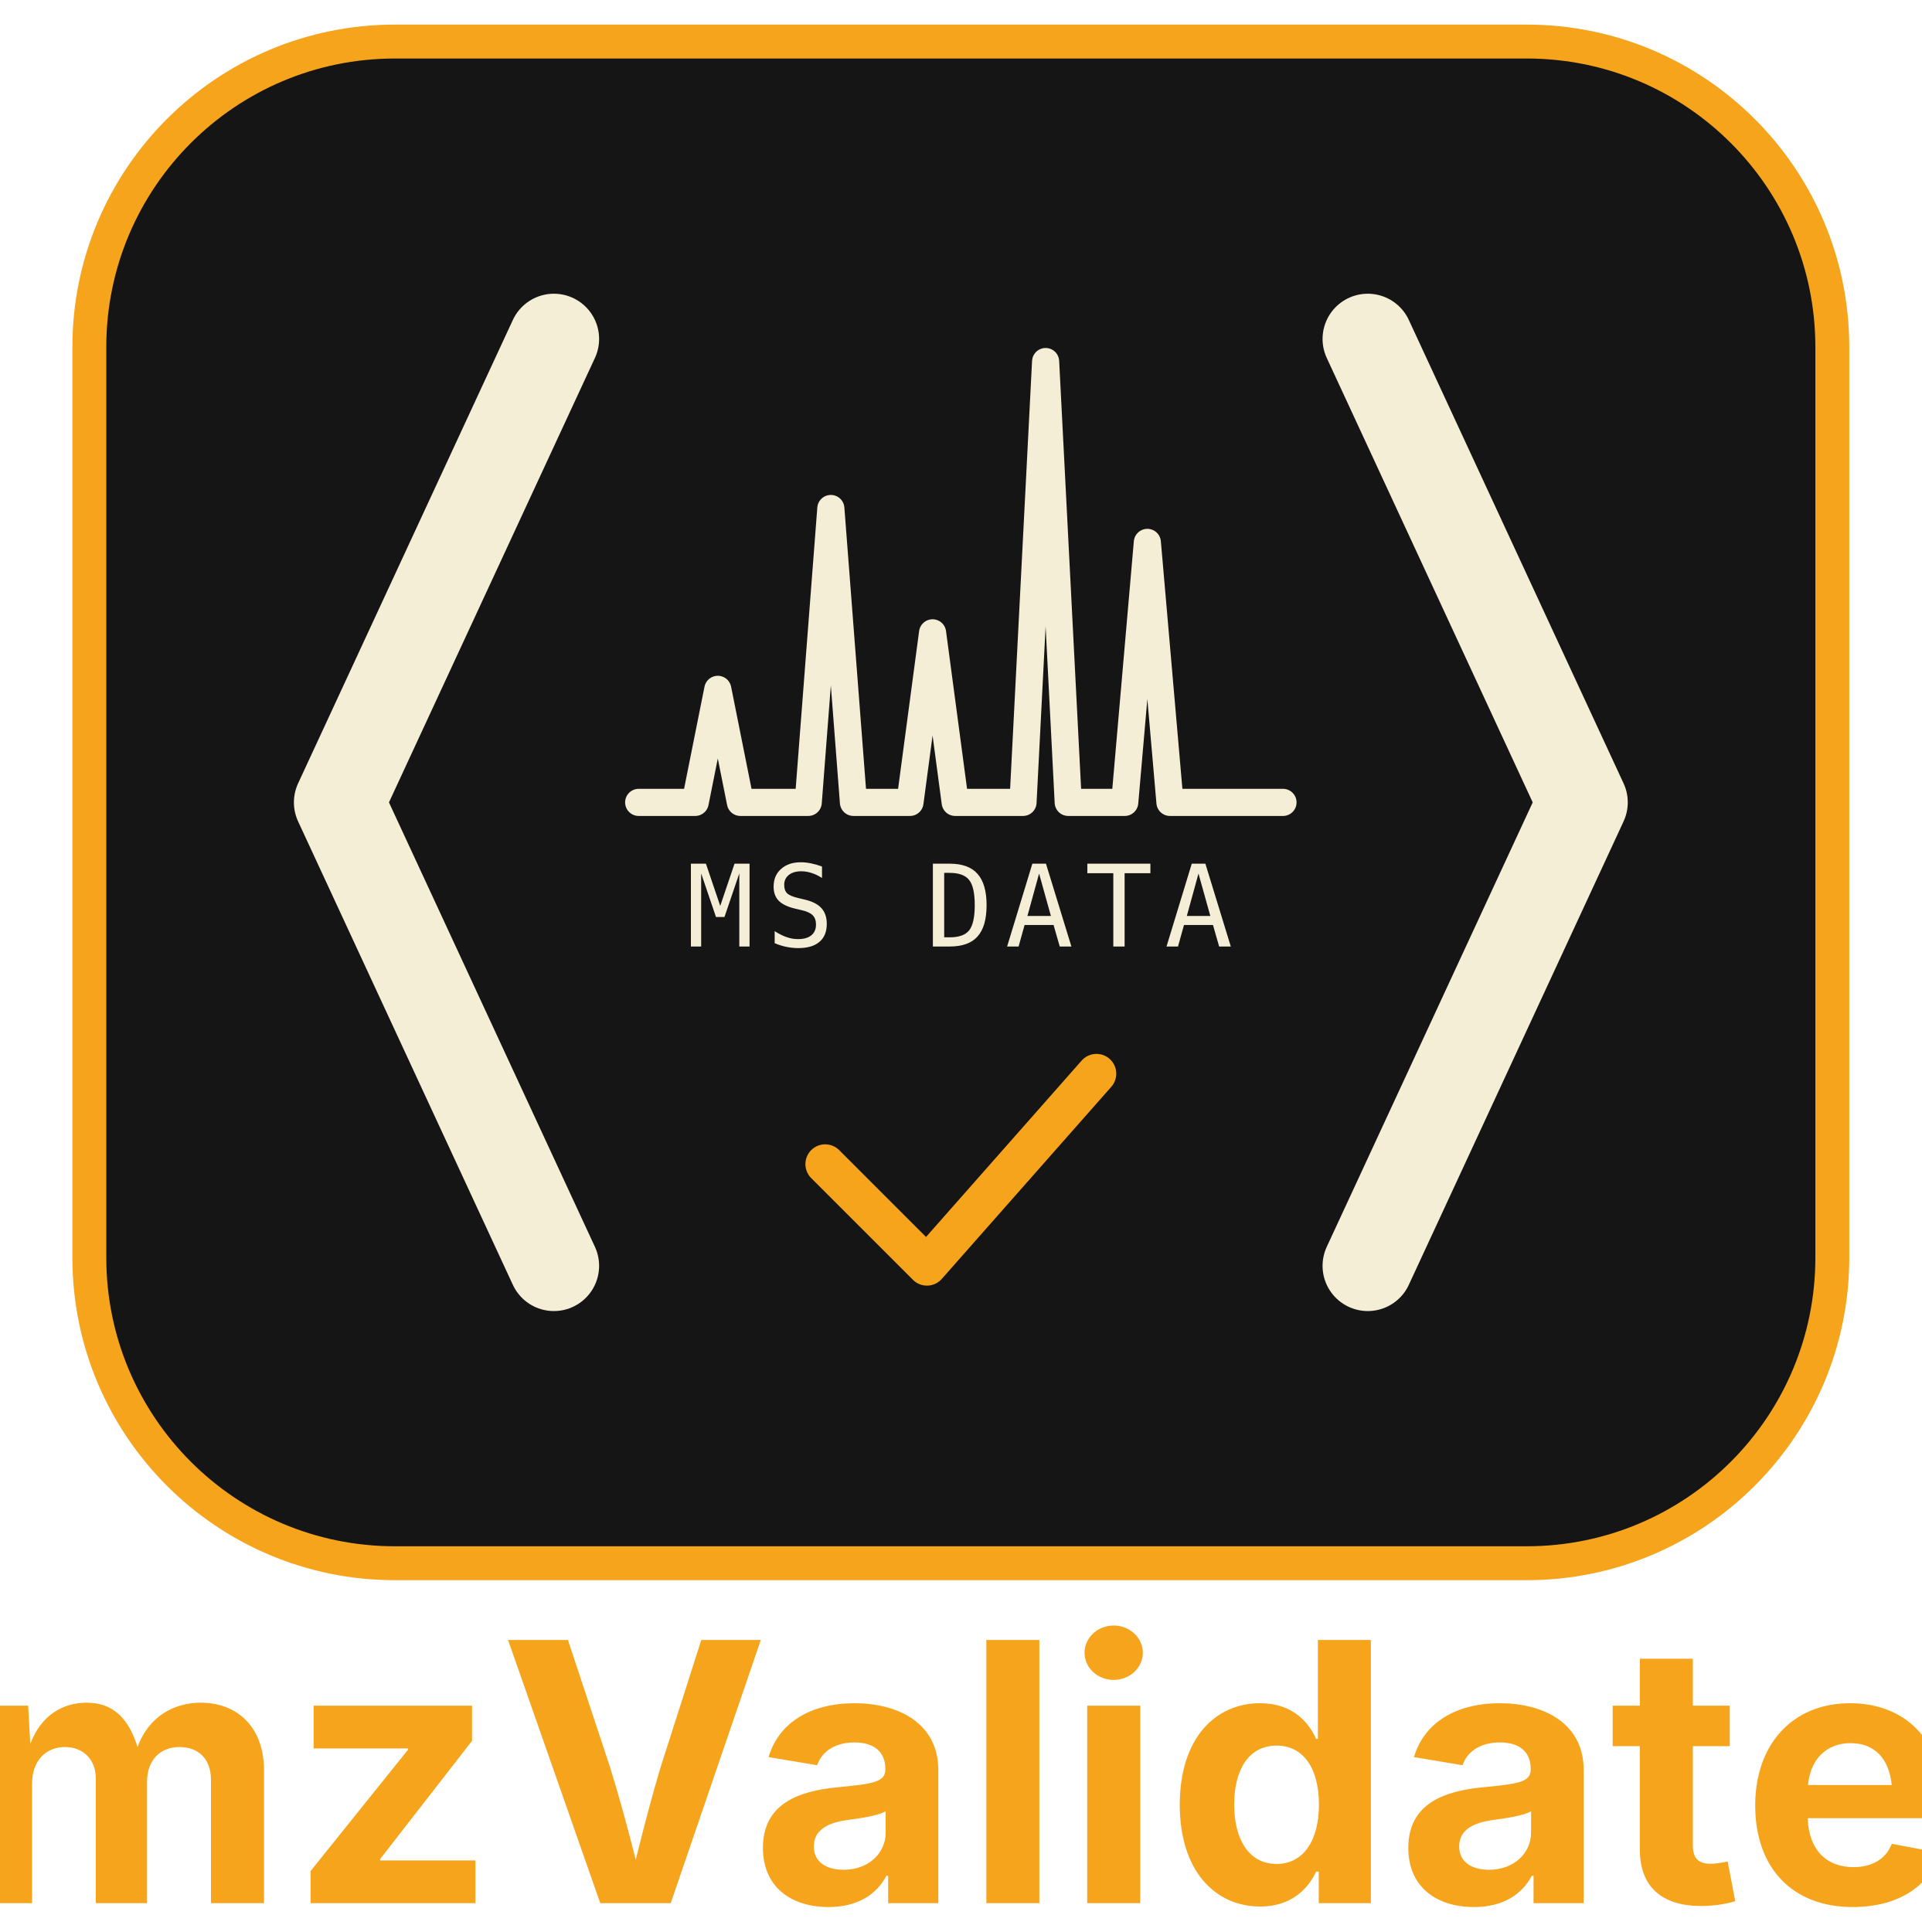
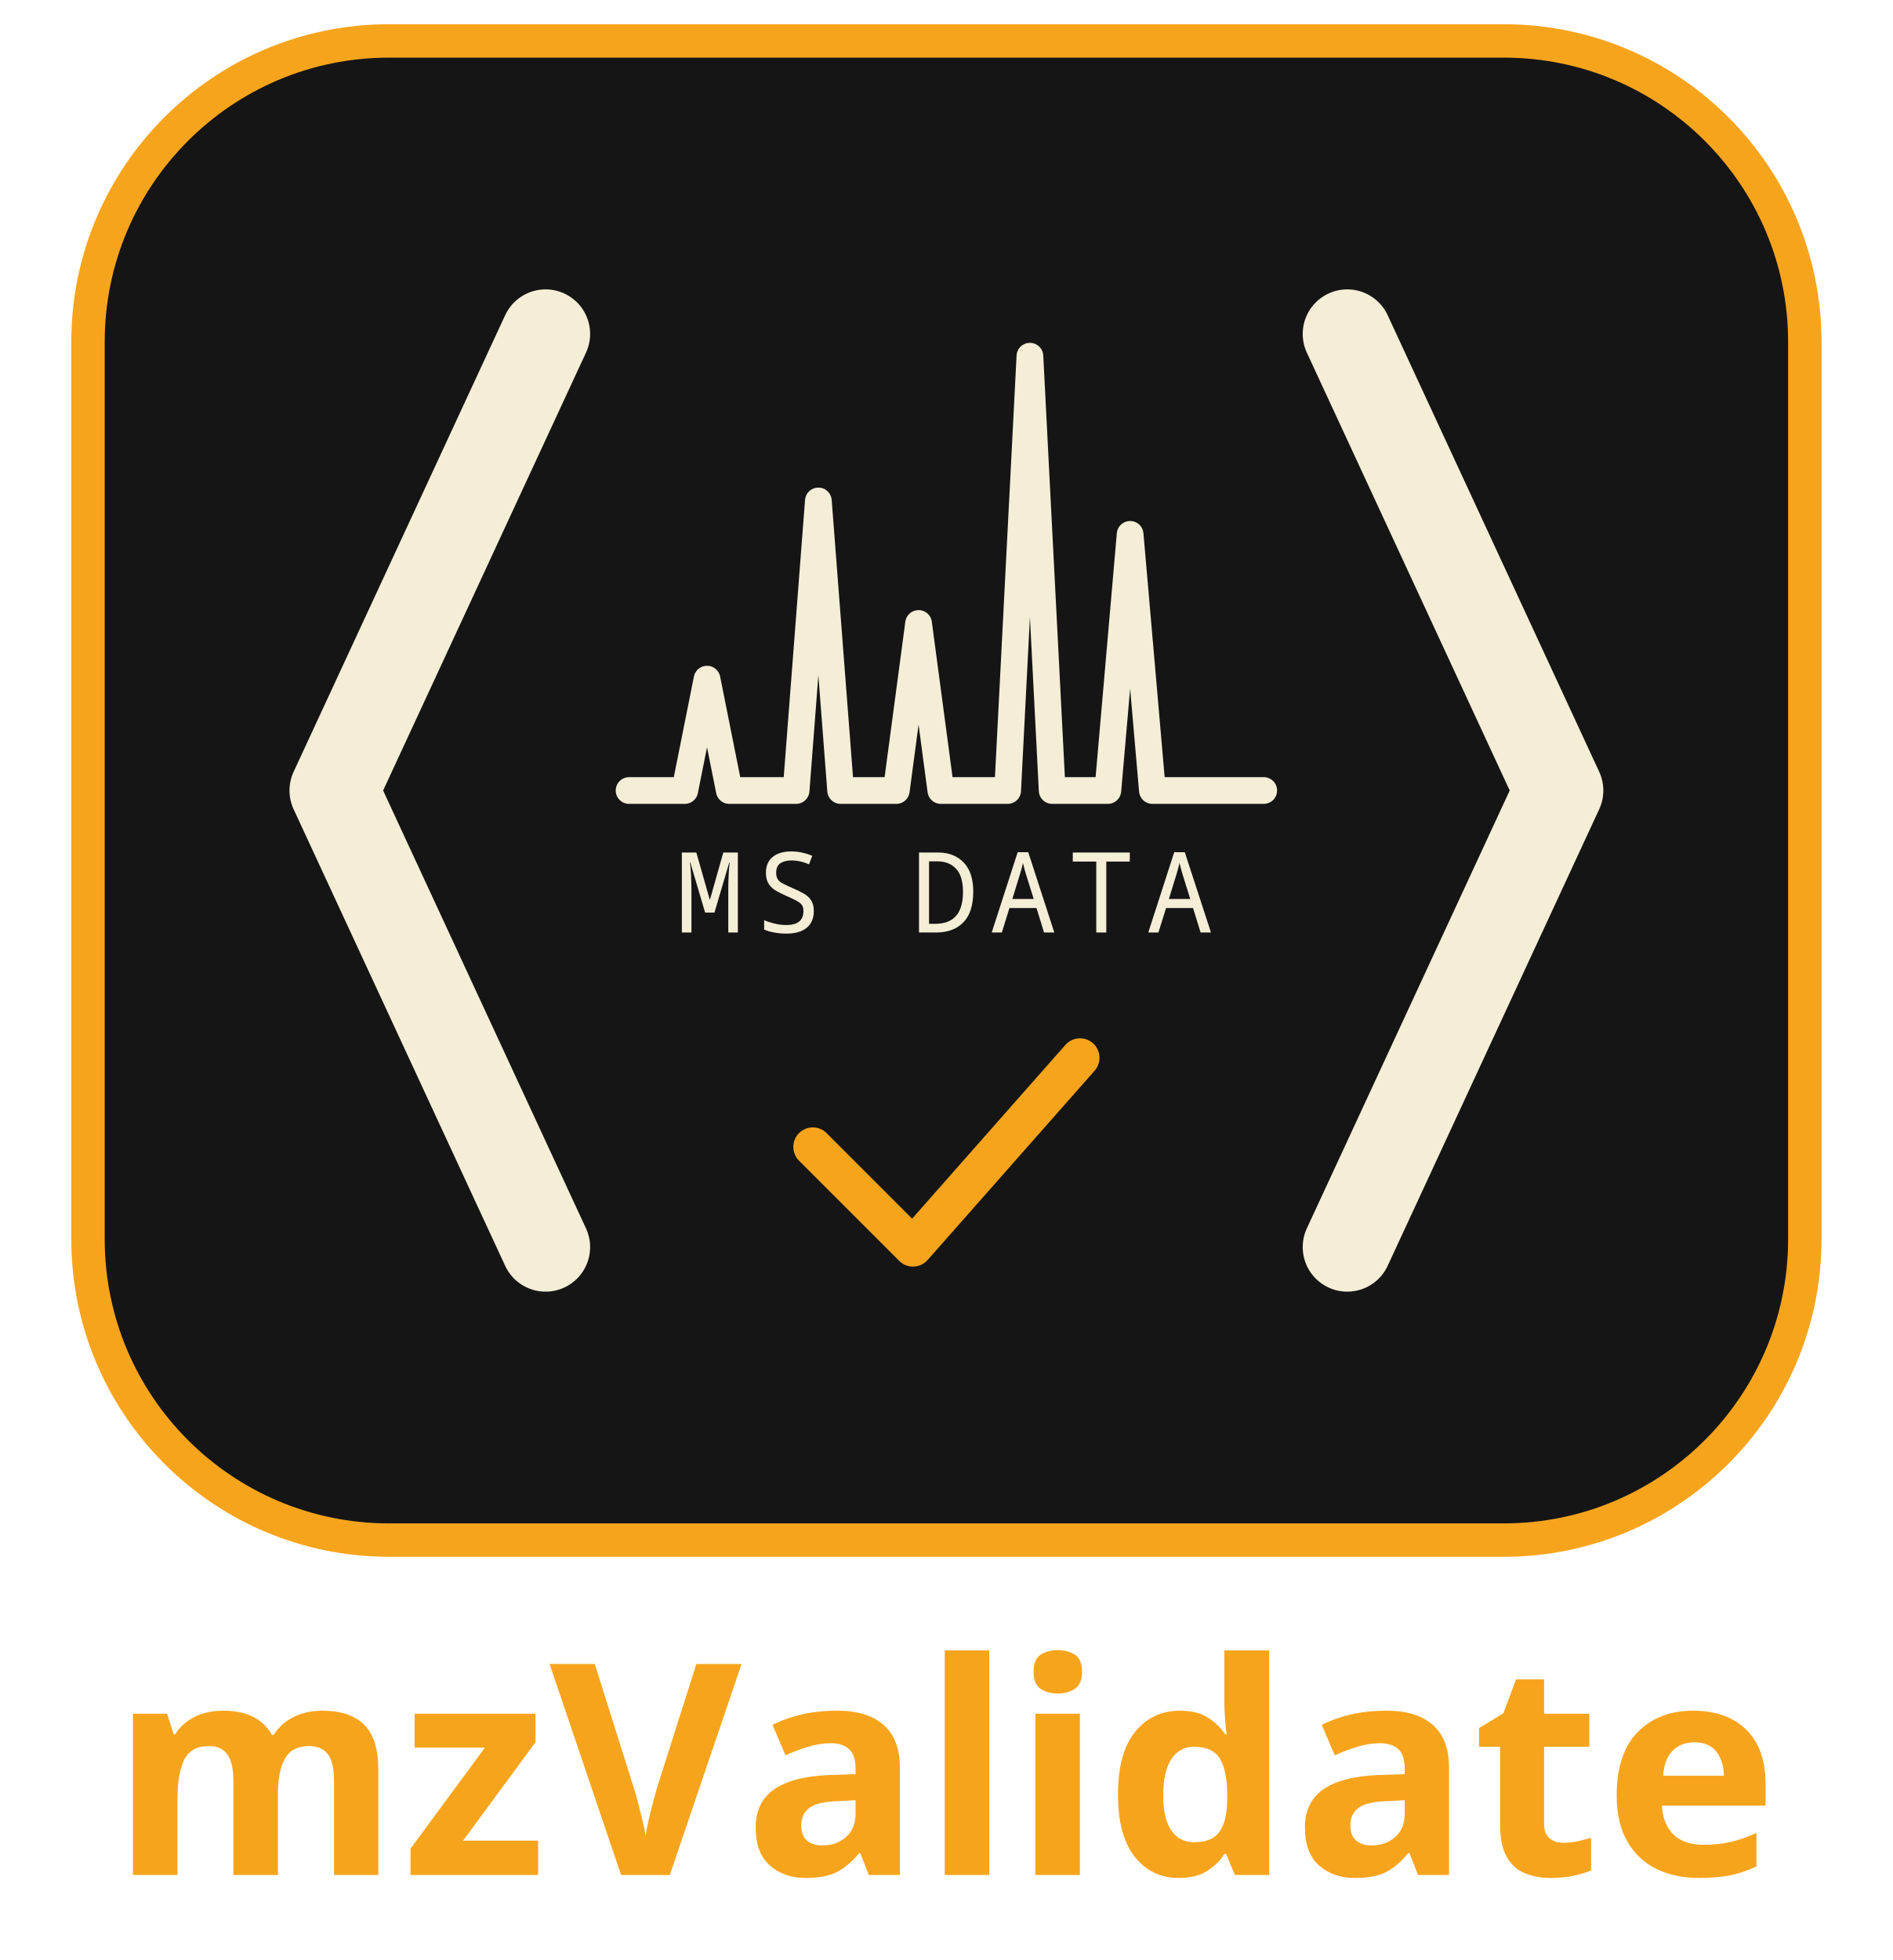
- <svg xmlns="http://www.w3.org/2000/svg" viewBox="0 0 170 170.918" role="img" aria-labelledby="title description" version="1.1" id="svg3" width="170" height="170.918">
+ <svg xmlns="http://www.w3.org/2000/svg" viewBox="0 0 170 176" role="img" aria-labelledby="title description" version="1.1" id="svg3" width="170" height="176">
  <defs id="defs3" />
  <g id="g5" transform="translate(-15,0.7727388)">
    <g transform="translate(20)" id="g3">
      <rect x="2.903" y="2.903" width="154.193" height="134.618" rx="27.034" fill="#151515" stroke="#f7a41d" stroke-width="3" id="rect1" />
      <g id="g4" transform="translate(0,-9.787734)">
        <path d="m 44,39 -19,41 19,41 m 72,-82 19,41 -19,41" fill="none" stroke="#f4eed7" stroke-width="8" stroke-linecap="round" stroke-linejoin="round" id="path1" />
        <path d="m 51.5,80 h 5 l 2,-10 2,10 h 6 l 2,-26 2,26 h 5 l 2,-15 2,15 h 6 l 2,-39 2,39 h 5 l 2,-23 2,23 h 10" fill="none" stroke="#f4eed7" stroke-width="2.4" stroke-linecap="round" stroke-linejoin="round" id="path2" />
-         <text x="79.88" y="92.747" fill="#f4eed7" font-family="monospace" font-size="10.052px" letter-spacing="1" text-anchor="middle" id="text2">MS DATA</text>
+         <path id="label" d="M0.5 0V-7.18H1.8L3 -2.97H3.03L4.22 -7.18H5.53V0H4.67V-3.89Q4.67 -4.48 4.7 -5.11Q4.72 -5.74 4.79 -6.27H4.75L3.43 -1.79H2.59L1.26 -6.28H1.22Q1.27 -5.99 1.3 -5.57Q1.33 -5.16 1.34 -4.71Q1.36 -4.27 1.36 -3.89V0ZM9.86 0.1Q9.28 0.1 8.74 -0.01Q8.21 -0.11 7.89 -0.27V-1.11Q8.26 -0.94 8.79 -0.81Q9.32 -0.67 9.88 -0.67Q11.42 -0.67 11.42 -1.93Q11.42 -2.27 11.28 -2.47Q11.14 -2.67 10.79 -2.86Q10.43 -3.05 9.79 -3.33Q9.36 -3.52 8.96 -3.75Q8.56 -3.98 8.3 -4.36Q8.05 -4.74 8.05 -5.37Q8.05 -6.29 8.66 -6.79Q9.27 -7.28 10.34 -7.28Q10.88 -7.28 11.36 -7.16Q11.85 -7.05 12.21 -6.88L11.92 -6.12Q11.57 -6.28 11.15 -6.38Q10.73 -6.47 10.32 -6.47Q9.74 -6.47 9.35 -6.22Q8.97 -5.97 8.97 -5.35Q8.97 -5 9.12 -4.77Q9.26 -4.55 9.58 -4.39Q9.91 -4.22 10.41 -4Q10.98 -3.76 11.42 -3.51Q11.86 -3.27 12.1 -2.9Q12.35 -2.54 12.35 -1.92Q12.35 -0.96 11.72 -0.43Q11.09 0.1 9.86 0.1ZM21.8 0V-7.18H23.54Q24.49 -7.18 25.19 -6.77Q25.9 -6.37 26.29 -5.59Q26.67 -4.81 26.67 -3.66Q26.67 -1.84 25.79 -0.92Q24.91 0 23.33 0ZM23.24 -0.78Q24.53 -0.78 25.14 -1.51Q25.75 -2.23 25.75 -3.63Q25.75 -5.06 25.13 -5.72Q24.51 -6.39 23.44 -6.39H22.7V-0.78ZM28.33 0 30.66 -7.21H31.61L33.95 0H33.03L32.35 -2.2H29.92L29.24 0ZM30.84 -5.15 30.18 -3.01H32.1L31.43 -5.15Q31.38 -5.32 31.29 -5.63Q31.2 -5.94 31.13 -6.25Q31.07 -5.94 30.98 -5.63Q30.89 -5.32 30.84 -5.15ZM37.72 0V-6.37H35.61V-7.18H40.73V-6.37H38.62V0ZM42.39 0 44.72 -7.21H45.67L48.02 0H47.09L46.41 -2.2H43.99L43.3 0ZM44.9 -5.15 44.24 -3.01H46.16L45.49 -5.15Q45.44 -5.32 45.35 -5.63Q45.26 -5.94 45.19 -6.25Q45.13 -5.94 45.04 -5.63Q44.95 -5.32 44.9 -5.15Z" fill="#f4eed7" transform="translate(55.74,92.75)" />
        <path d="m 68,112 9,9 15,-17" fill="none" stroke="#f7a41d" stroke-width="3.5" stroke-linecap="round" stroke-linejoin="round" id="path3" />
      </g>
    </g>
-     <text x="99.609" y="167.594" fill="#f7a41d" font-family="system-ui, '-apple-system', 'Segoe UI', sans-serif" font-size="32px" font-weight="700" letter-spacing="0.25" text-anchor="middle" id="text3">mzValidate</text>
+     <path id="wordmark" d="M18.94 -14.75Q21.44 -14.75 22.71 -13.49Q23.98 -12.23 23.98 -9.44V0H20V-8.44Q20 -10.11 19.45 -10.84Q18.89 -11.57 17.77 -11.57Q16.21 -11.57 15.59 -10.44Q14.96 -9.31 14.96 -7.24V0H10.96V-8.44Q10.96 -10.05 10.43 -10.81Q9.9 -11.57 8.78 -11.57Q7.14 -11.57 6.54 -10.33Q5.94 -9.1 5.94 -6.79V0H1.94V-14.48H5.01L5.6 -12.63H5.73Q6.34 -13.61 7.45 -14.18Q8.57 -14.75 10.05 -14.75Q11.67 -14.75 12.75 -14.19Q13.82 -13.64 14.43 -12.57H14.56Q15.28 -13.66 16.42 -14.21Q17.56 -14.75 18.94 -14.75ZM38.33 0H26.87V-2.36L33.55 -11.43H27.24V-14.48H38.09V-11.91L31.59 -3.08H38.33ZM56.6 -18.94 50.16 0H45.78L39.36 -18.94H43.42L46.97 -7.67Q47.08 -7.38 47.28 -6.59Q47.48 -5.81 47.69 -4.95Q47.9 -4.09 47.98 -3.5Q48.06 -4.09 48.26 -4.95Q48.46 -5.81 48.67 -6.59Q48.88 -7.38 48.96 -7.67L52.54 -18.94ZM65.22 -14.75Q67.93 -14.75 69.37 -13.46Q70.82 -12.18 70.82 -9.66V0H68.03L67.26 -1.96H67.16Q66.2 -0.8 65.18 -0.27Q64.16 0.27 62.33 0.27Q60.42 0.27 59.15 -0.85Q57.87 -1.96 57.87 -4.27Q57.87 -6.53 59.52 -7.68Q61.16 -8.83 64.42 -8.97L66.84 -9.05V-9.5Q66.84 -10.8 66.24 -11.31Q65.65 -11.83 64.61 -11.83Q63.63 -11.83 62.59 -11.51Q61.56 -11.2 60.55 -10.74L59.38 -13.48Q60.52 -14.06 62 -14.41Q63.47 -14.75 65.22 -14.75ZM65.33 -6.63Q63.42 -6.58 62.69 -6.02Q61.96 -5.47 61.96 -4.46Q61.96 -3.53 62.47 -3.09Q62.99 -2.65 63.87 -2.65Q65.11 -2.65 65.98 -3.4Q66.84 -4.14 66.84 -5.52V-6.71ZM78.85 0H74.85V-20.16H78.85ZM85 -20.19Q85.88 -20.19 86.53 -19.78Q87.18 -19.37 87.18 -18.23Q87.18 -17.14 86.53 -16.71Q85.88 -16.29 85 -16.29Q84.1 -16.29 83.46 -16.71Q82.83 -17.14 82.83 -18.23Q82.83 -19.37 83.46 -19.78Q84.1 -20.19 85 -20.19ZM86.99 -14.48V0H82.99V-14.48ZM95.85 0.27Q93.43 0.27 91.92 -1.63Q90.41 -3.53 90.41 -7.22Q90.41 -10.96 91.95 -12.85Q93.49 -14.75 95.98 -14.75Q97.52 -14.75 98.47 -14.14Q99.43 -13.53 100.04 -12.63H100.17Q100.09 -13.11 100.03 -13.97Q99.96 -14.83 99.96 -15.55V-20.16H103.99V0H100.91L100.12 -1.88H99.96Q99.4 -0.98 98.42 -0.36Q97.44 0.27 95.85 0.27ZM97.25 -2.94Q98.87 -2.94 99.53 -3.89Q100.2 -4.83 100.22 -6.76V-7.19Q100.22 -9.29 99.59 -10.4Q98.95 -11.51 97.23 -11.51Q95.93 -11.51 95.2 -10.4Q94.47 -9.29 94.47 -7.16Q94.47 -5.04 95.2 -3.99Q95.93 -2.94 97.25 -2.94ZM114.55 -14.75Q117.25 -14.75 118.7 -13.46Q120.14 -12.18 120.14 -9.66V0H117.36L116.59 -1.96H116.48Q115.53 -0.8 114.51 -0.27Q113.48 0.27 111.65 0.27Q109.74 0.27 108.47 -0.85Q107.2 -1.96 107.2 -4.27Q107.2 -6.53 108.84 -7.68Q110.49 -8.83 113.75 -8.97L116.16 -9.05V-9.5Q116.16 -10.8 115.57 -11.31Q114.97 -11.83 113.94 -11.83Q112.95 -11.83 111.92 -11.51Q110.88 -11.2 109.88 -10.74L108.71 -13.48Q109.85 -14.06 111.32 -14.41Q112.79 -14.75 114.55 -14.75ZM114.65 -6.63Q112.74 -6.58 112.01 -6.02Q111.28 -5.47 111.28 -4.46Q111.28 -3.53 111.8 -3.09Q112.32 -2.65 113.19 -2.65Q114.44 -2.65 115.3 -3.4Q116.16 -4.14 116.16 -5.52V-6.71ZM130.4 -2.89Q131.07 -2.89 131.68 -3.02Q132.29 -3.16 132.9 -3.34V-0.4Q132.26 -0.13 131.32 0.07Q130.38 0.27 129.26 0.27Q127.96 0.27 126.94 -0.16Q125.92 -0.58 125.32 -1.63Q124.73 -2.68 124.73 -4.54V-11.51H122.84V-13.19L125.02 -14.51L126.16 -17.56H128.68V-14.48H132.74V-11.51H128.68V-4.54Q128.68 -3.71 129.16 -3.3Q129.64 -2.89 130.4 -2.89ZM142.07 -14.75Q145.1 -14.75 146.83 -13.05Q148.57 -11.35 148.57 -8.17V-6.23H139.26Q139.34 -4.59 140.28 -3.65Q141.22 -2.71 143 -2.71Q144.35 -2.71 145.47 -2.97Q146.58 -3.24 147.75 -3.77V-0.77Q146.69 -0.24 145.49 0.01Q144.3 0.27 142.58 0.27Q140.43 0.27 138.77 -0.54Q137.11 -1.35 136.16 -3Q135.2 -4.64 135.2 -7.14Q135.2 -10.93 137.1 -12.84Q139 -14.75 142.07 -14.75ZM142.18 -11.91Q140.99 -11.91 140.23 -11.16Q139.47 -10.4 139.37 -8.91H144.83Q144.81 -10.21 144.16 -11.06Q143.51 -11.91 142.18 -11.91Z" fill="#f7a41d" transform="translate(25,167.59)" />
  </g>
</svg>
